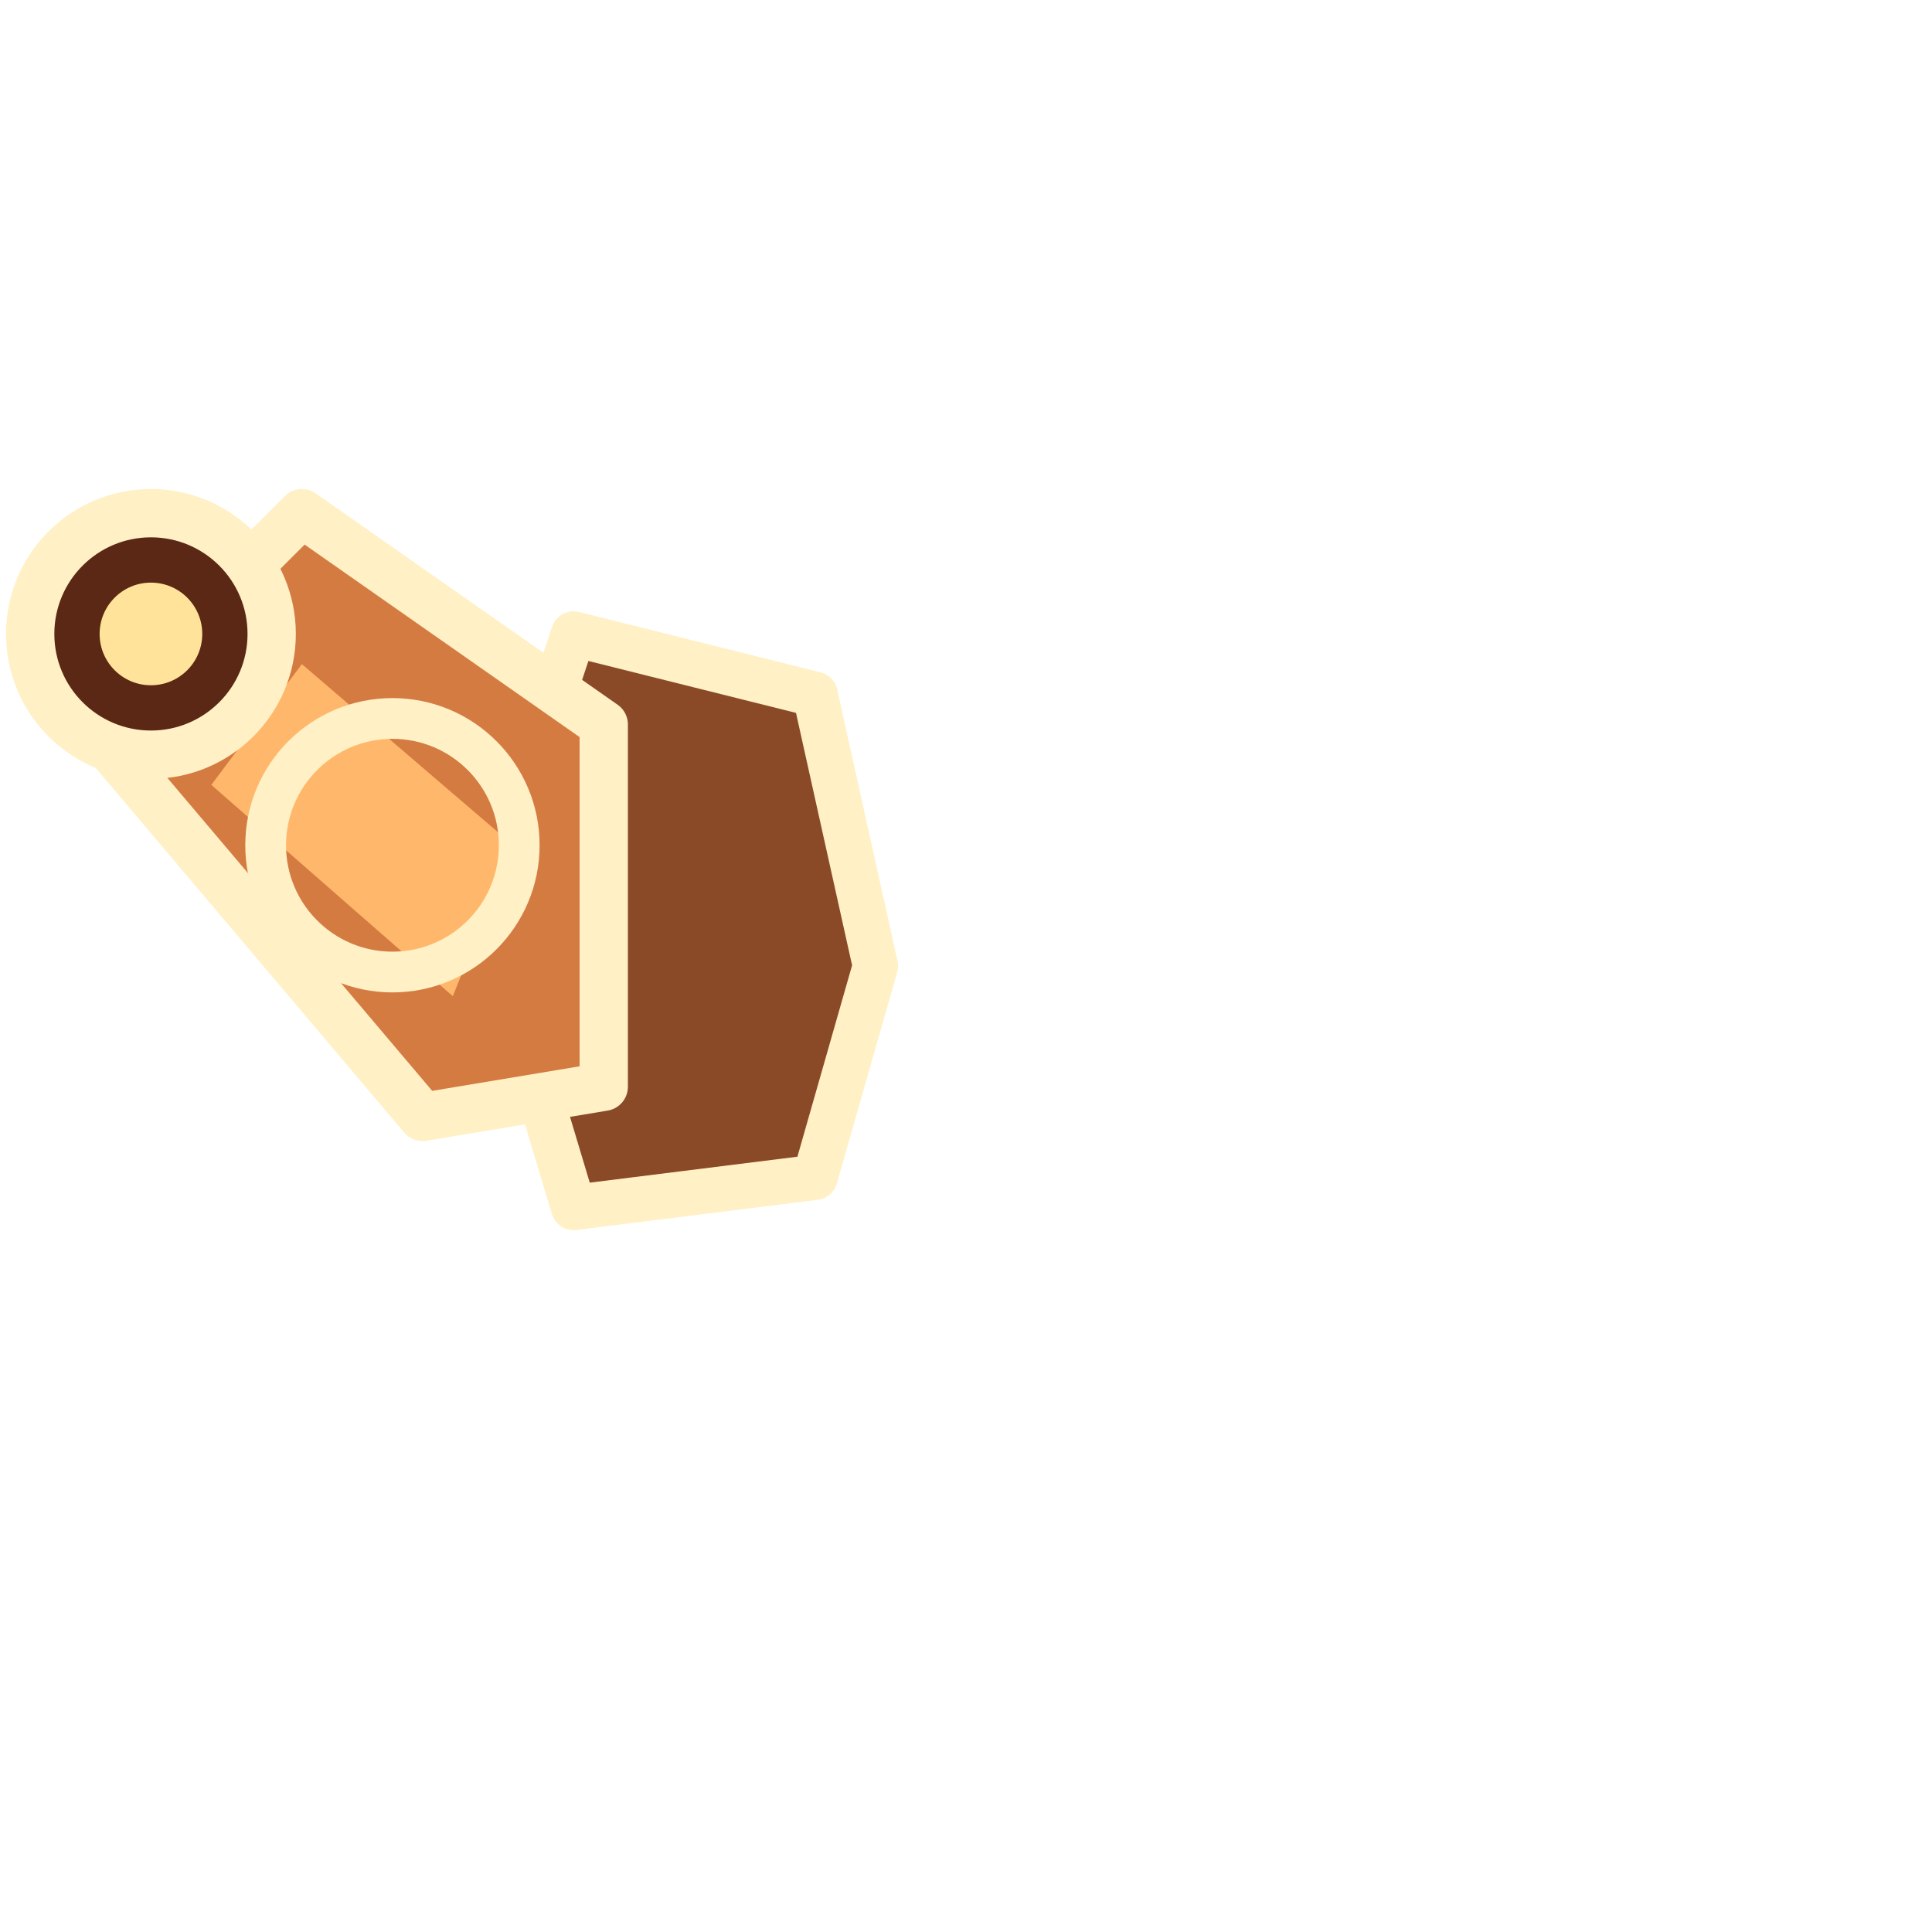
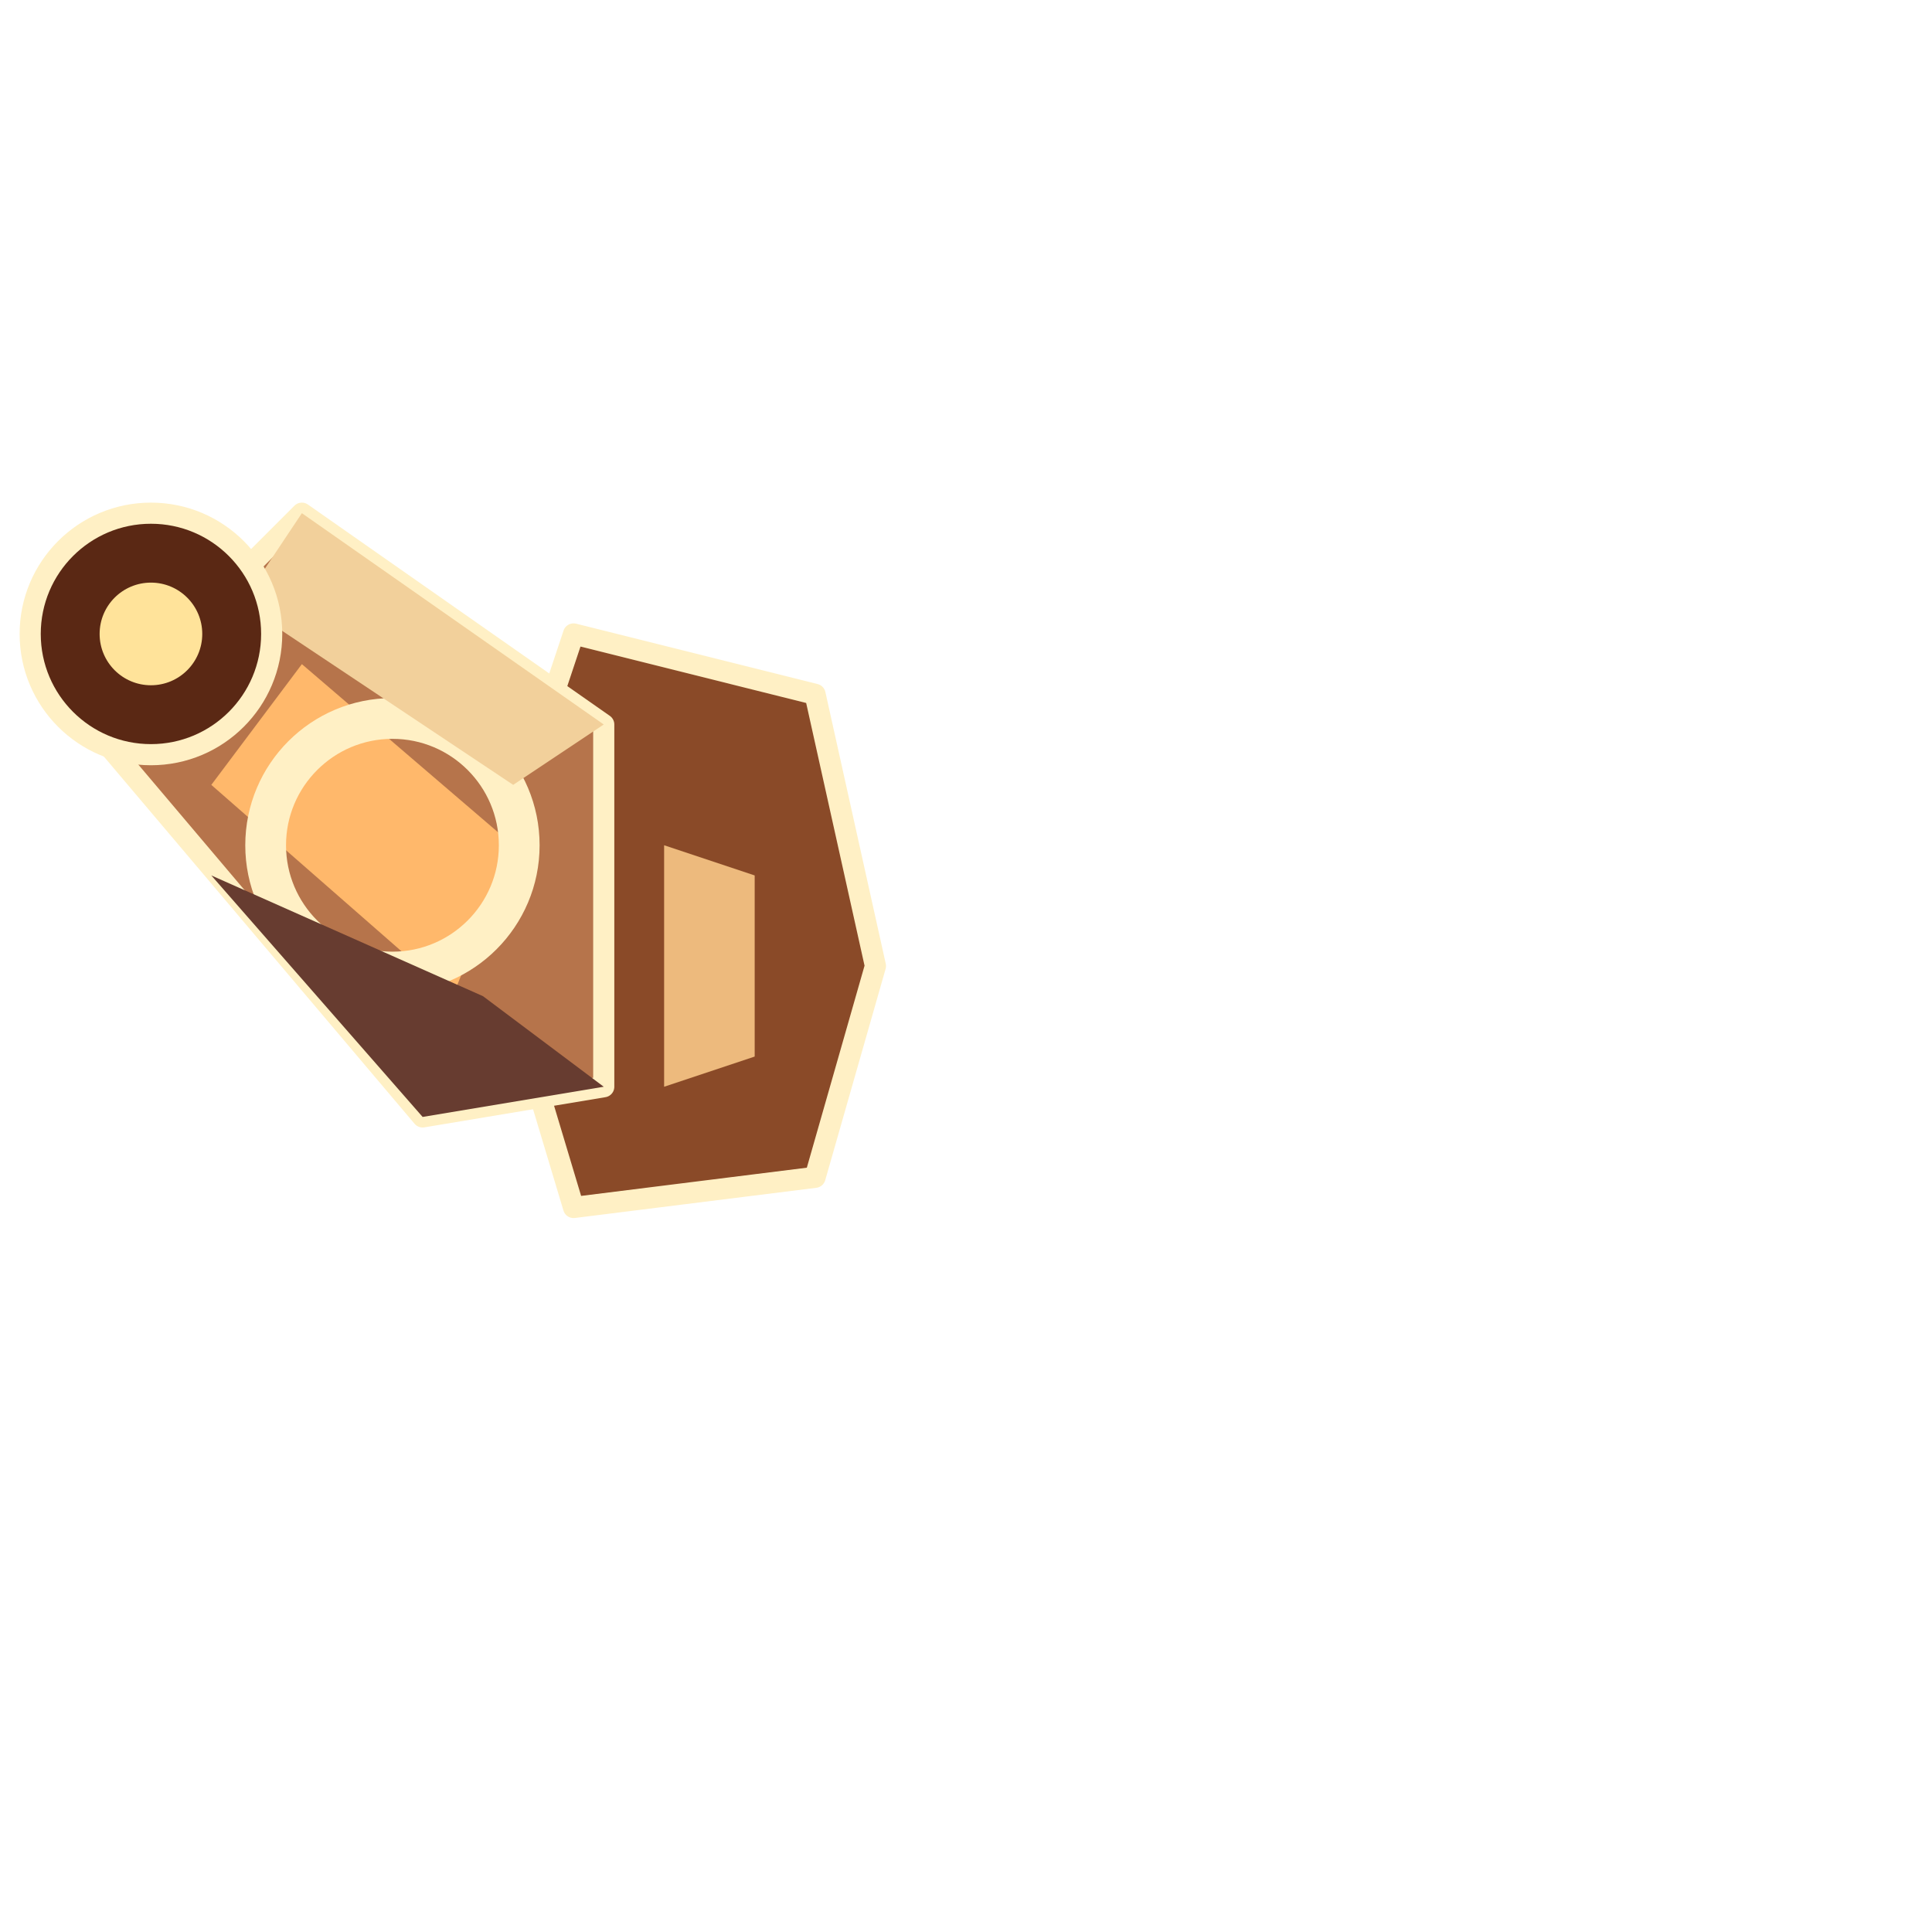
<svg xmlns="http://www.w3.org/2000/svg" viewBox="-32 -32 64 64" preserveAspectRatio="xMidYMid meet" role="img" aria-labelledby="cannon-smoke-left-title cannon-smoke-left-desc">
  <g id="cannon-smoke-left" stroke-linejoin="round">
-     <path id="cannon-smoke-left-mount" d="M-5-9 -13-11 -16-2 -13 8 -5 7 -3 0z" fill="#8a4a28" stroke="#fff0c5" stroke-width="1.5" />
-     <path id="cannon-smoke-left-barrel" d="M-12-8 -22-15 -29-8 -18 5 -12 4z" fill="#d47b42" stroke="#fff0c5" stroke-width="1.6" />
+     <path id="cannon-smoke-left-mount" d="M-5-9 -13-11 -16-2 -13 8 -5 7 -3 0z" fill="#8a4a28" stroke="#fff0c5" stroke-width="0.7" />
+     <path id="cannon-smoke-left-barrel" d="M-12-8 -22-15 -29-8 -18 5 -12 4z" fill="#b6744b" stroke="#fff0c5" stroke-width="0.7" />
    <path id="cannon-smoke-left-bore" d="M-15-4 -22-10 -25-6 -17 1z" fill="#ffb86b" />
    <circle id="cannon-smoke-left-ring" cx="-19" cy="-4" r="4.2" fill="none" stroke="#fff0c5" stroke-width="1.35" />
-     <circle id="cannon-smoke-left-muzzle" cx="-27" cy="-11" r="4" fill="#5a2814" stroke="#fff0c5" stroke-width="1.6" />
+     <path id="cannon-smoke-left-facet-0" d="M-12-8 -22-15 -24-12 -15-6Z" fill="#f2d09b" />
+     <path id="cannon-smoke-left-facet-1" d="M-25-3 -18 5 -12 4 -16 1Z" fill="#673c30" />
+     <path id="cannon-smoke-left-facet-2" d="M-10-4 -7-3 -7 3 -10 4Z" fill="#edba7d" />
+     <circle id="cannon-smoke-left-muzzle" cx="-27" cy="-11" r="4" fill="#5a2814" stroke="#fff0c5" stroke-width="0.7" />
    <circle id="cannon-smoke-left-muzzle-core" cx="-27" cy="-11" r="1.7" fill="#ffe39a" />
  </g>
</svg>
